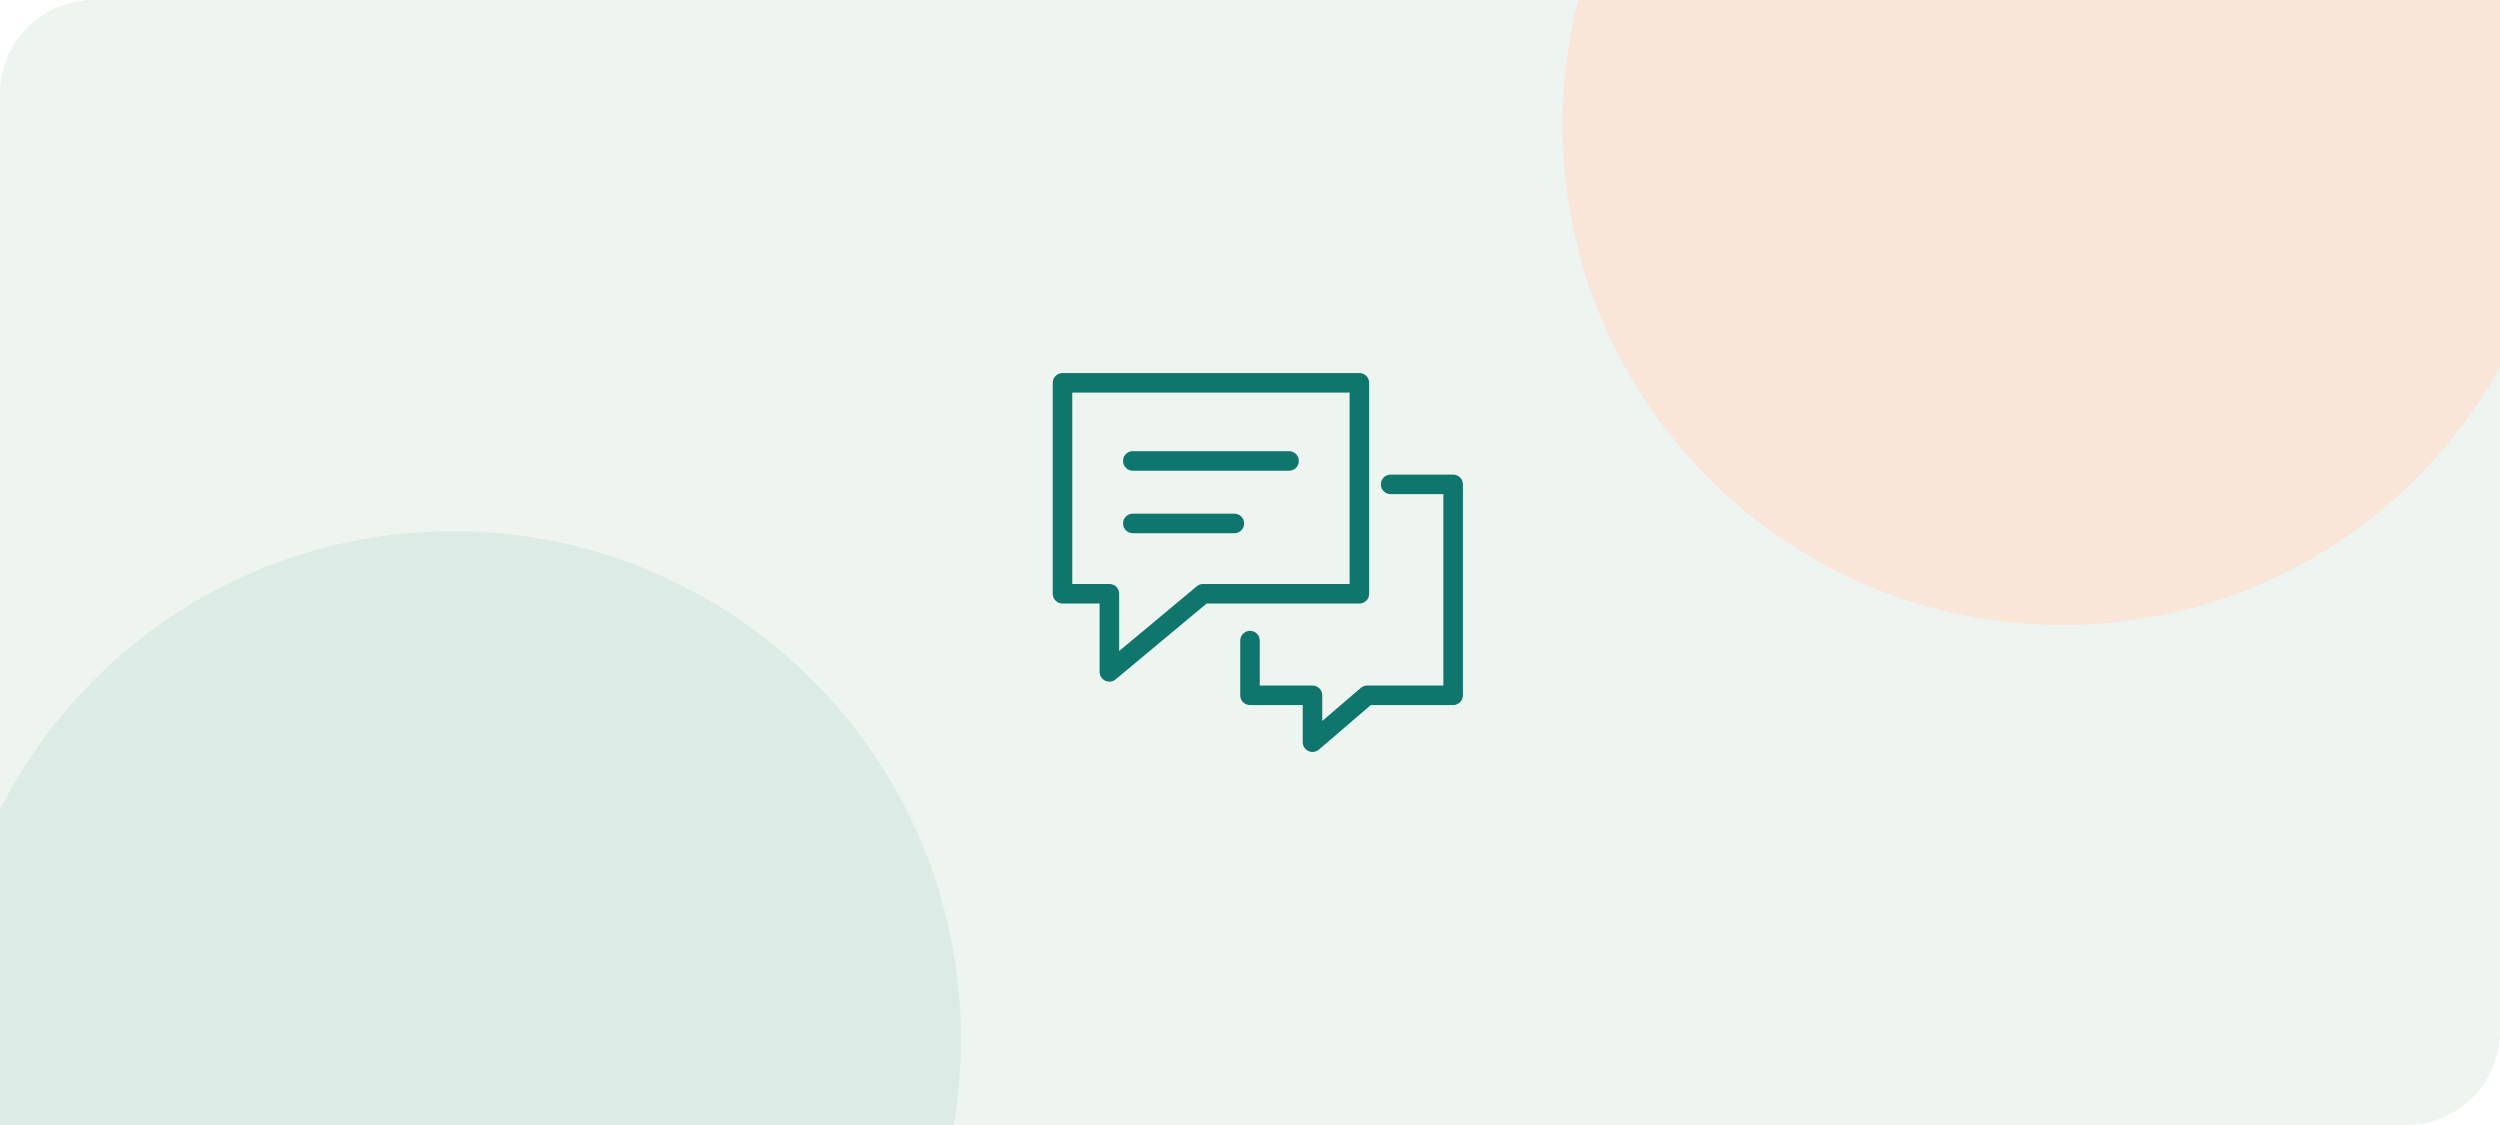
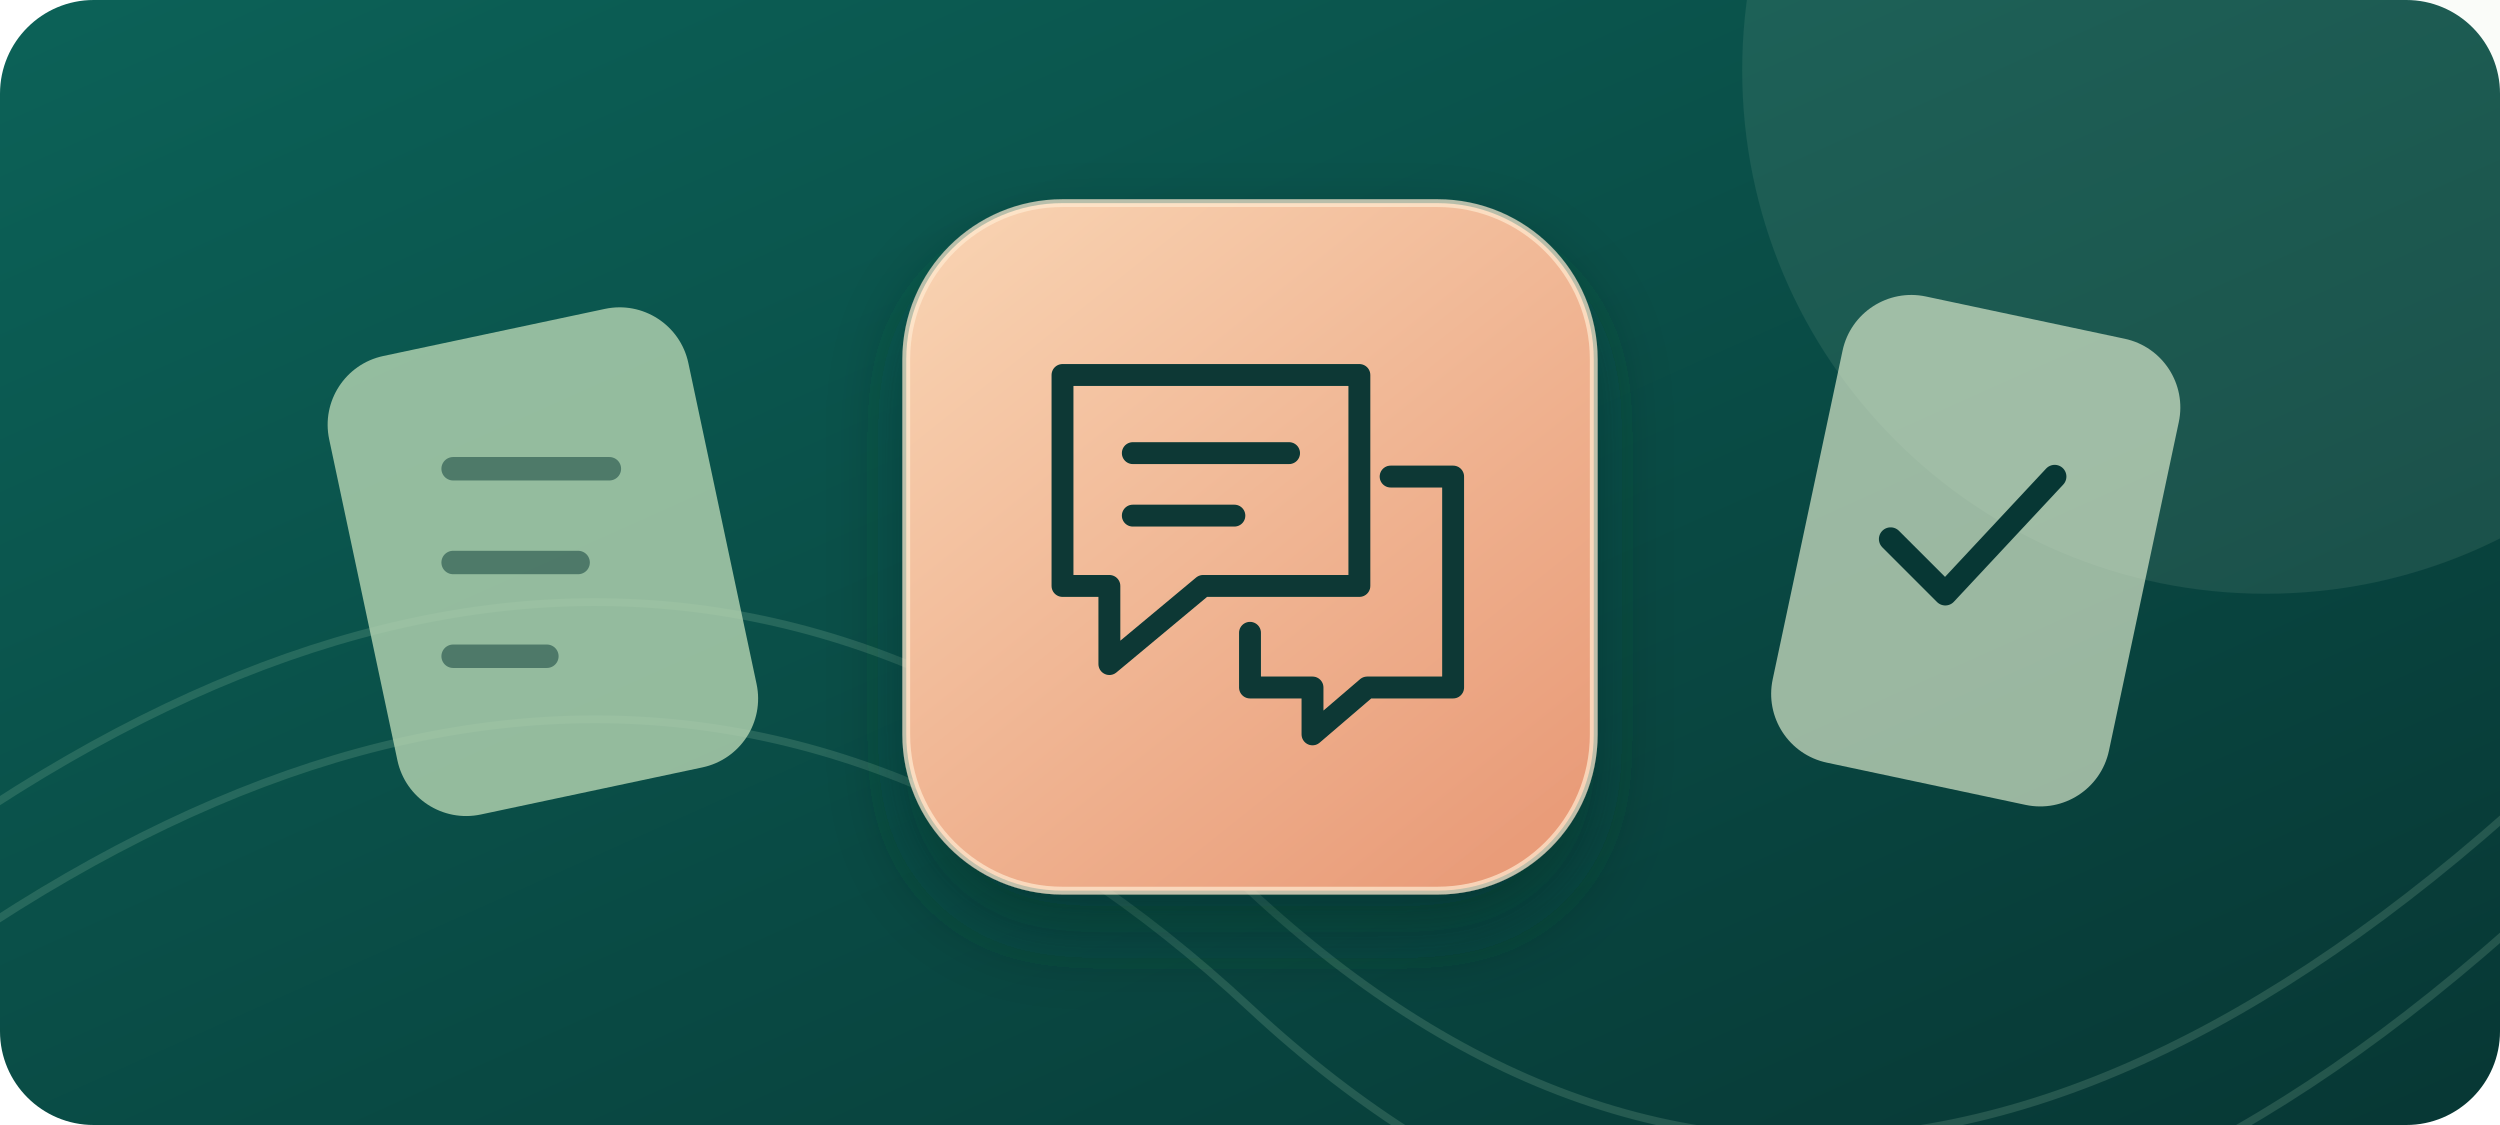
<svg xmlns="http://www.w3.org/2000/svg" viewBox="0 0 320 144" width="320" height="144">
-   <rect width="320" height="144" rx="12" fill="#eef4ef" />
-   <circle cx="264" cy="16" r="64" fill="#fae6d8" />
-   <circle cx="58" cy="133" r="65" fill="#dcebe5" />
-   <g transform="translate(128 39)" fill="none" stroke="#0f766e" stroke-width="2.5" stroke-linecap="round" stroke-linejoin="round">
-     <path d="M8 10h38v27H26L14 47V37H8Z" />
-     <path d="M50 23h8v27H47l-7 6v-6h-8v-7" />
-     <path d="M17 20h20m-20 8h13" />
+   <defs>
+     <linearGradient id="bg" x2="1" y2="1">
+       <stop stop-color="#0c6258" />
+       <stop offset="1" stop-color="#073734" />
+     </linearGradient>
+     <linearGradient id="tile" x2=".8" y2="1">
+       <stop stop-color="#f9d5b4" />
+       <stop offset="1" stop-color="#e99c79" />
+     </linearGradient>
+     <filter id="depth" x="-50%" y="-50%" width="200%" height="220%">
+       <feDropShadow dx="0" dy="5" stdDeviation="5" flood-color="#002d29" flood-opacity=".4" />
+     </filter>
+   </defs>
+   <rect width="320" height="144" rx="12" fill="url(#bg)" />
+   <path d="M-30 125Q75 35 160 114T350 75M-30 140Q75 50 160 129T350 90" fill="none" stroke="#a8d3b3" stroke-opacity=".18" />
+   <circle cx="290" cy="9" r="67" fill="#c7ddc5" opacity=".1" />
+   <rect x="46" y="42" width="47" height="60" rx="9" fill="#b7d6b3" transform="rotate(-12 69 72)" opacity=".8" />
+   <path d="M58 60h20m-20 12h16m-16 12h12" stroke="#073734" stroke-width="3" stroke-linecap="round" opacity=".5" />
+   <rect x="231" y="40" width="44" height="61" rx="9" fill="#d8e8cb" transform="rotate(12 253 70)" opacity=".7" />
+   <path d="m242 69 7 7 14-15" fill="none" stroke="#073734" stroke-width="3" stroke-linecap="round" stroke-linejoin="round" />
+   <g filter="url(#depth)">
+     <rect x="116" y="26" width="88" height="88" rx="20" fill="url(#tile)" stroke="#ffebd2" stroke-opacity=".7" />
+     <g transform="translate(128 38)" fill="none" stroke="#073734" stroke-width="2.8" stroke-linecap="round" stroke-linejoin="round">
+       <path d="M8 10h38v27H26L14 47V37H8Z" />
+       <path d="M50 23h8v27H47l-7 6v-6h-8v-7" />
+       <path d="M17 20h20m-20 8h13" />
+     </g>
  </g>
</svg>
